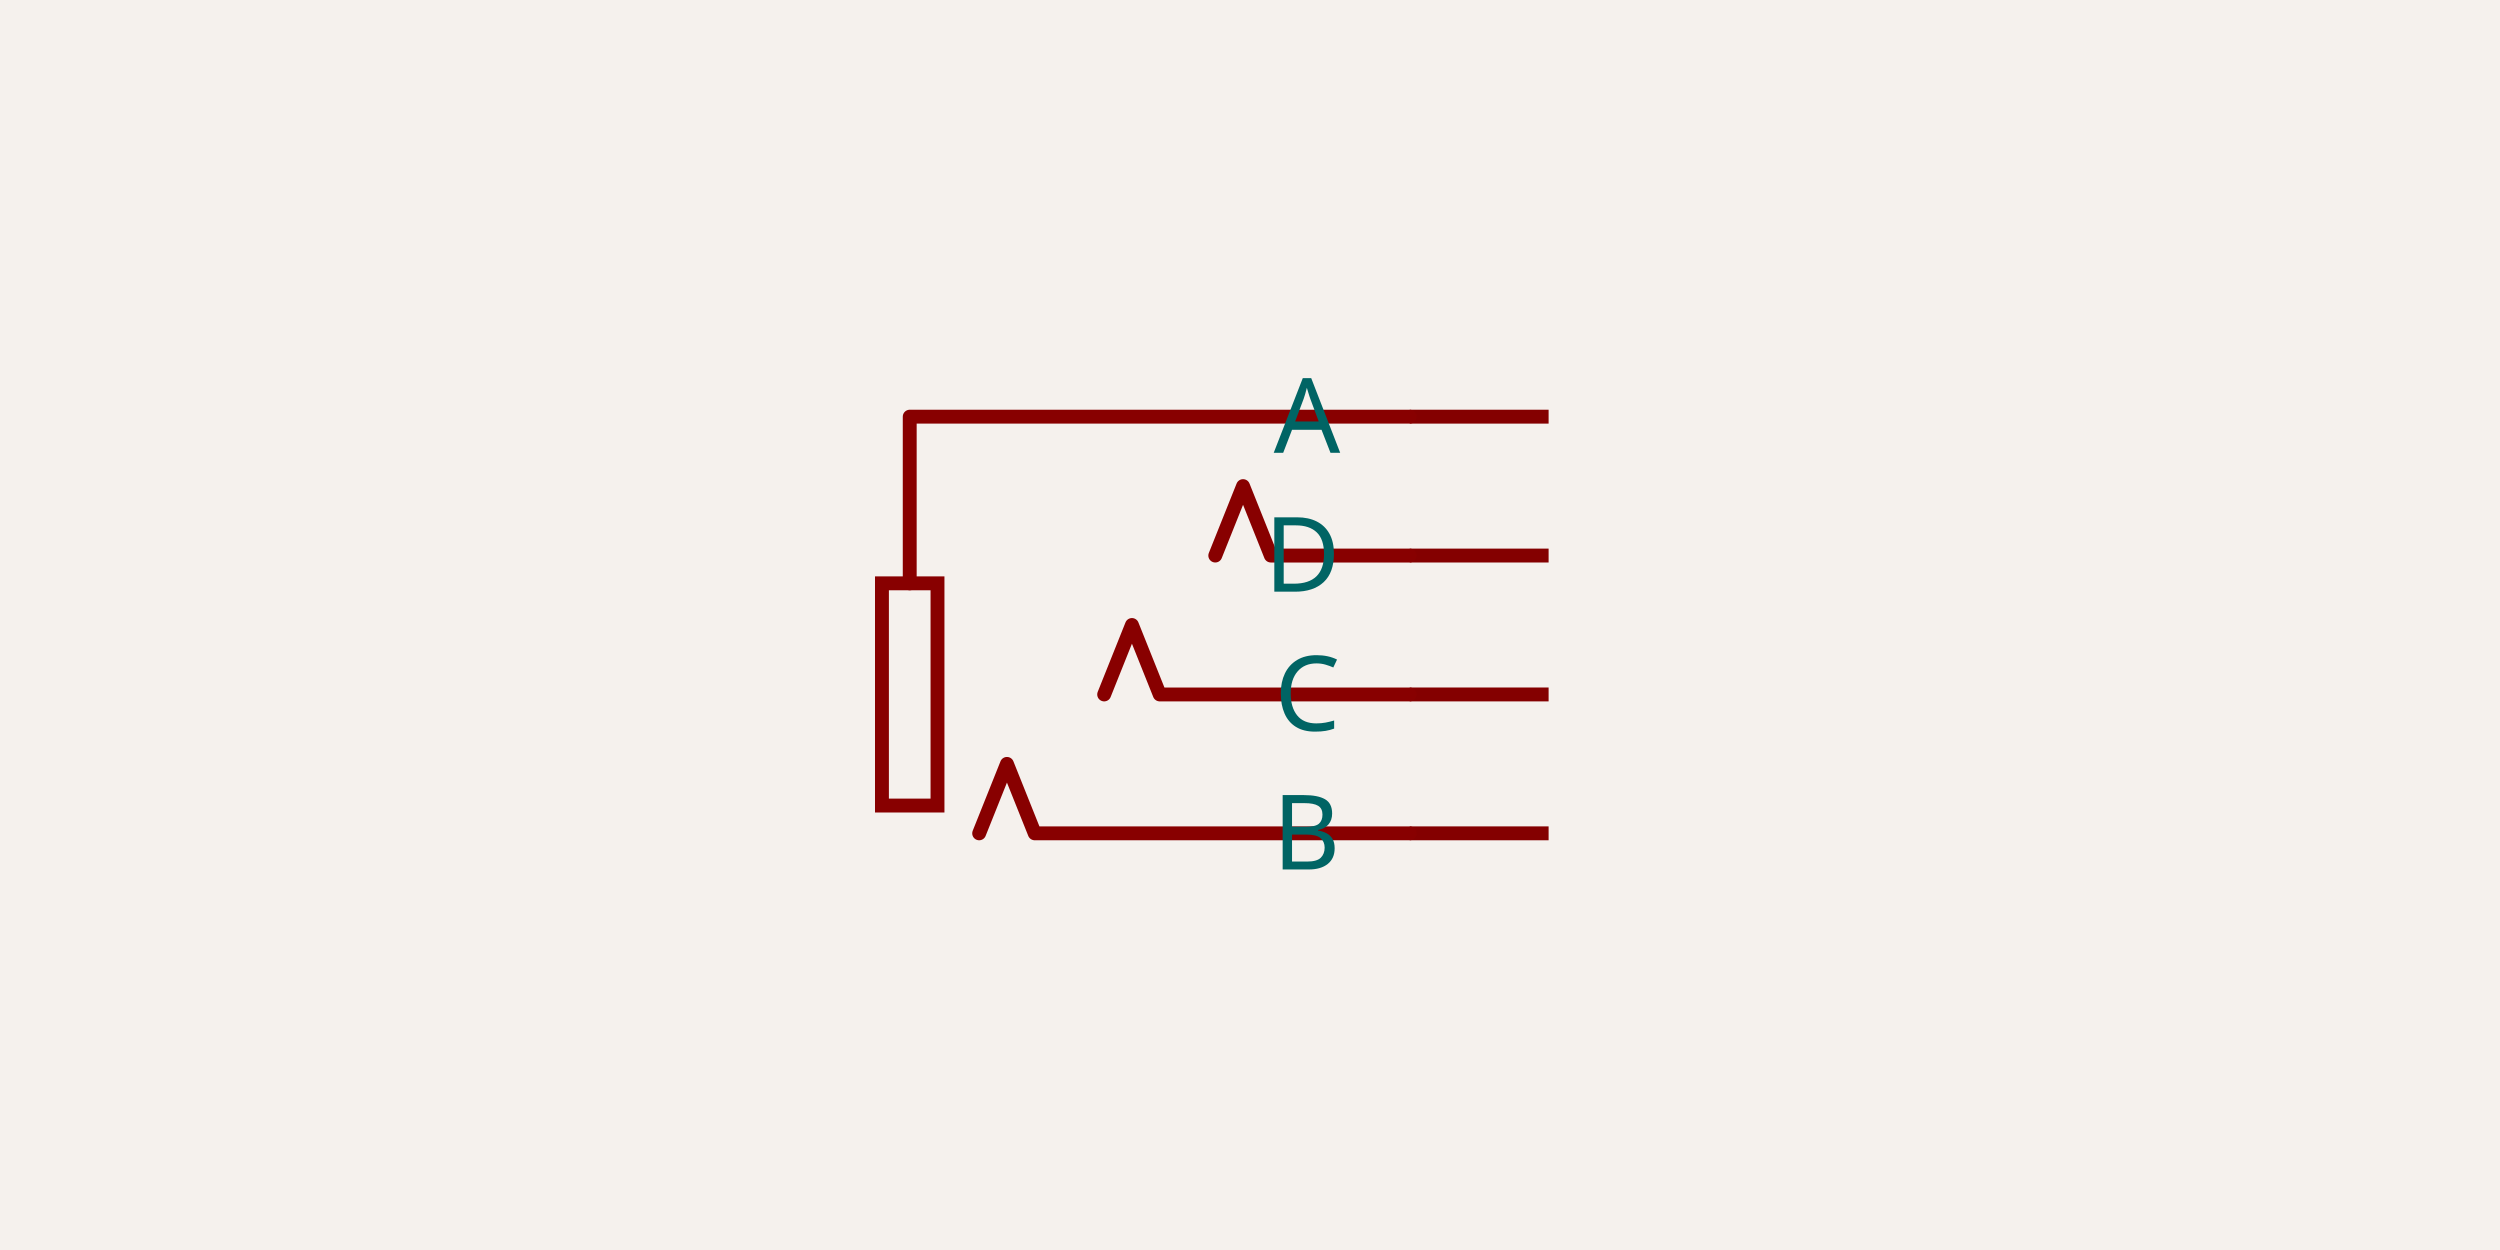
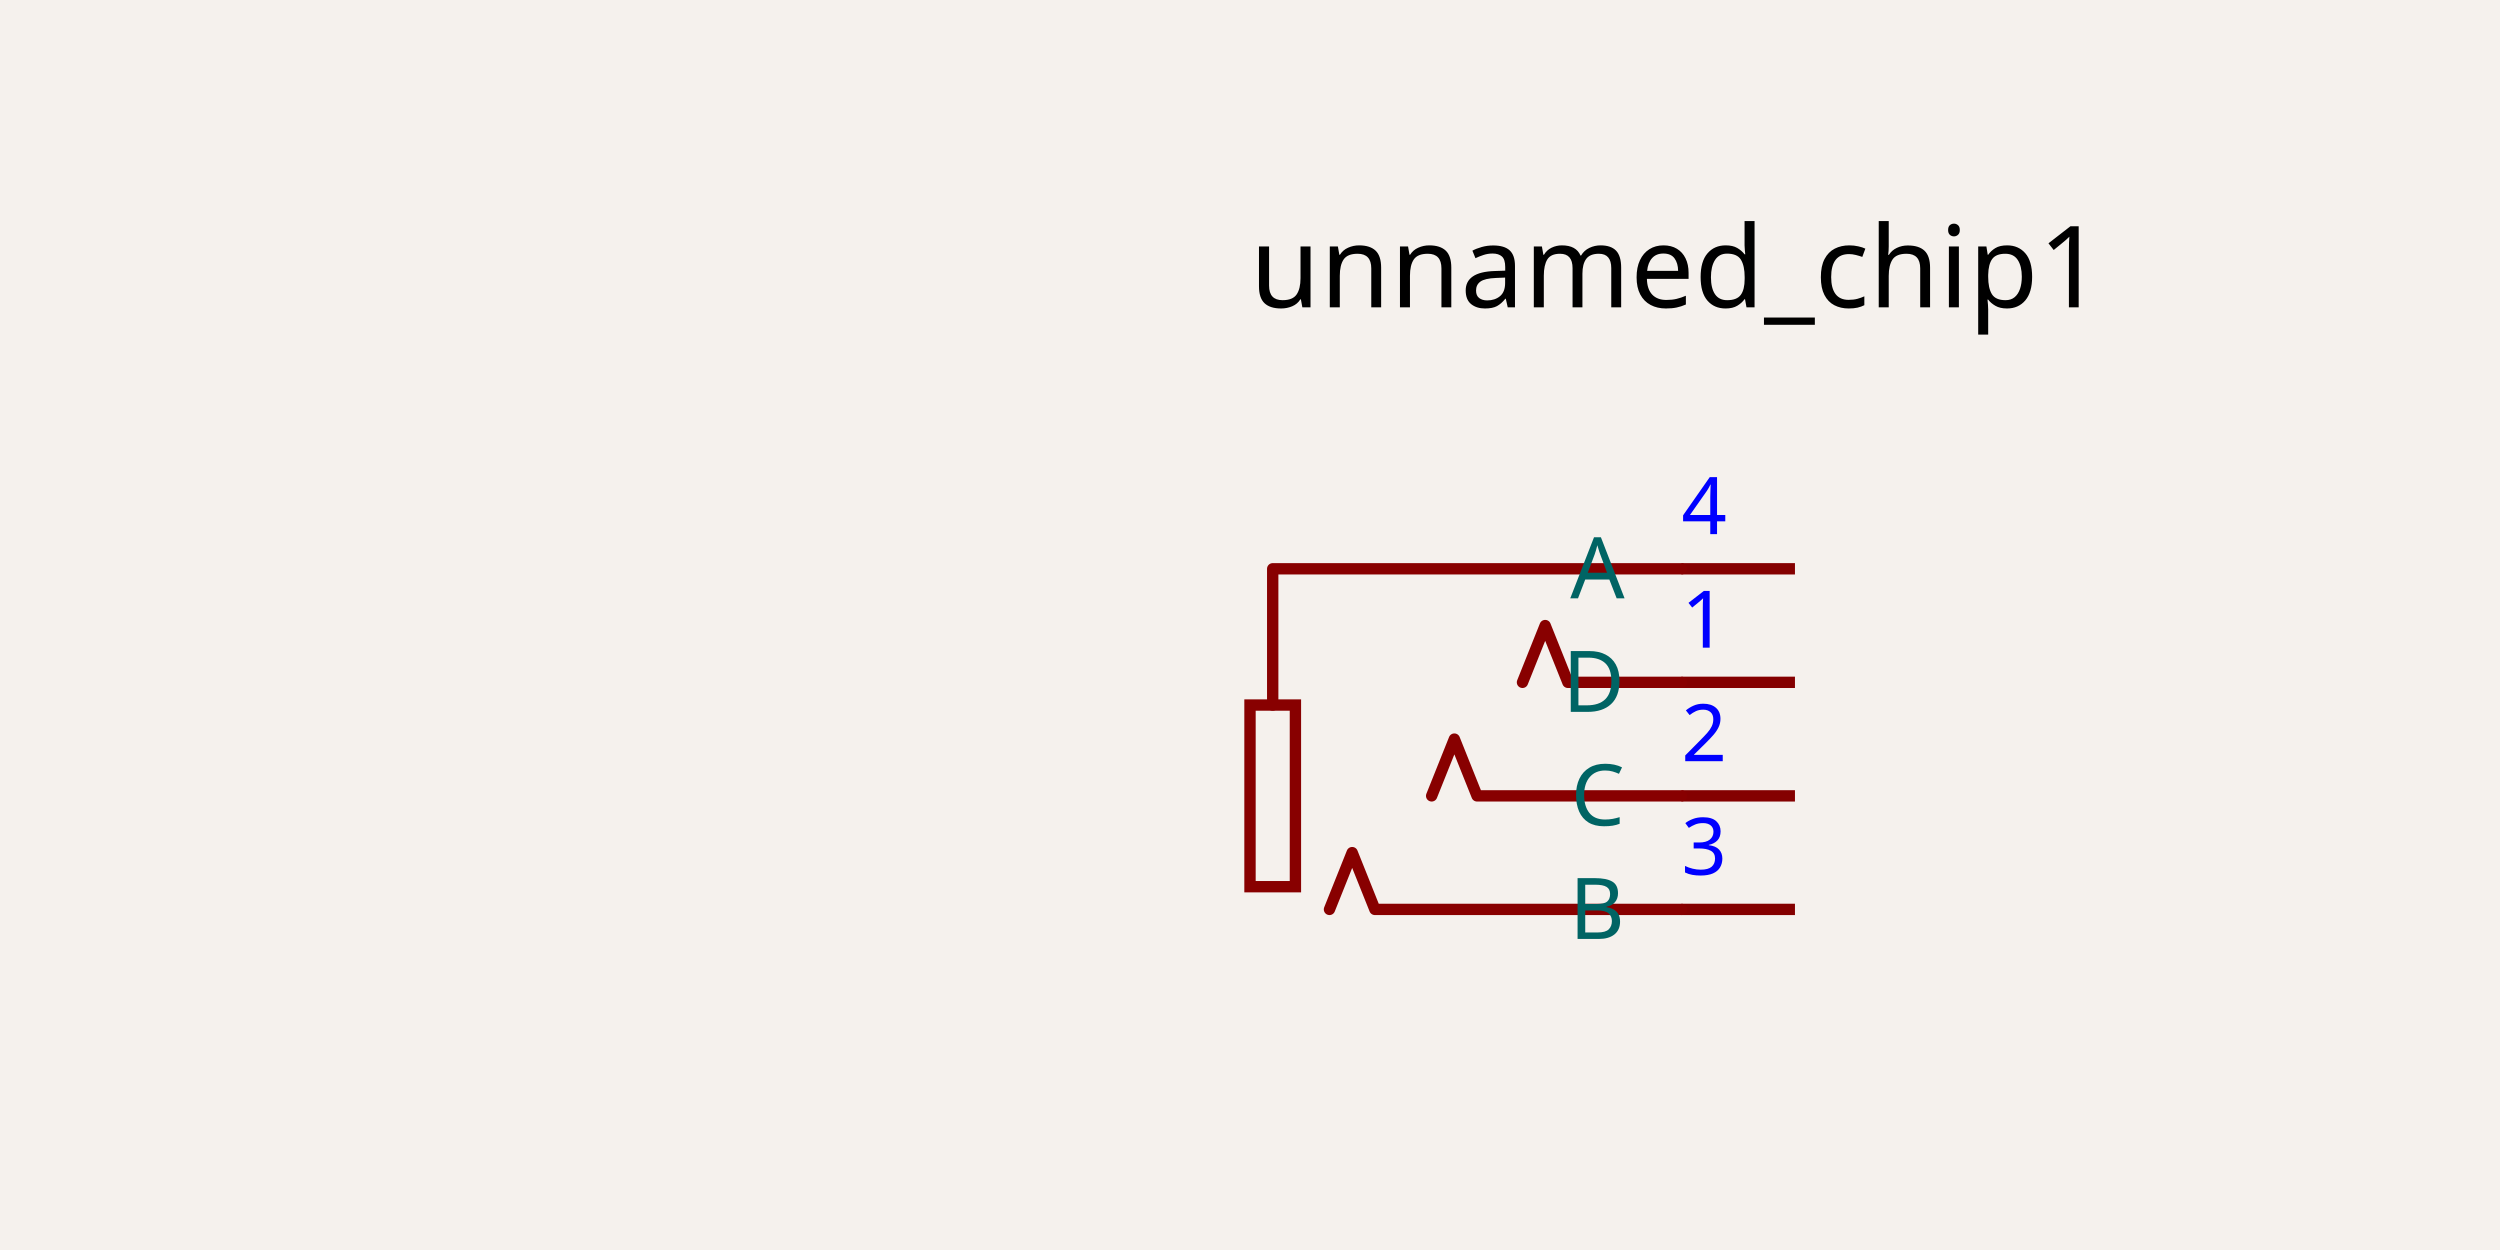
- <svg xmlns="http://www.w3.org/2000/svg" class="tscircuit-schematic" width="1200" height="600" style="background-color: rgb(245, 241, 237)" data-real-to-screen-transform="matrix(333.3333333333,0,0,-333.3333333333,676.6666666667,266.6666666667)" data-software-used-string="@tscircuit/core@0.0.1766">
+ <svg xmlns="http://www.w3.org/2000/svg" class="tscircuit-schematic" width="1200" height="600" style="background-color: rgb(245, 241, 237)" data-real-to-screen-transform="matrix(272.4795640327,0,0,-272.4795640327,807.0844686649,327.5204359673)" data-software-used-string="@tscircuit/core@0.0.1766">
  <style>
              .boundary { fill: rgb(245, 241, 237); }
              .schematic-boundary { fill: none; stroke: #fff; }
              .component { fill: none; stroke: rgb(132, 0, 0); }
              .chip { fill: rgb(255, 255, 194); stroke: rgb(132, 0, 0); }
              .component-pin { fill: none; stroke: rgb(132, 0, 0); }
              .text { font-family: sans-serif; fill: rgb(0, 150, 0); }
              .pin-number { fill: rgb(169, 0, 0); }
              .port-label { fill: rgb(0, 100, 100); }
              .component-name { fill: rgb(0, 100, 100); }
              
            </style>
  <rect class="boundary" x="0" y="0" width="1200" height="600" />
  <g class="sch-component" data-circuit-json-type="schematic_component" data-schematic-component-id="schematic_component_0">
-     <line class="sch-line" x1="743.333" y1="266.667" x2="676.667" y2="266.667" stroke="rgba(132, 0, 0)" stroke-width="6.667" data-schematic-line-id="schematic_line_0" data-schematic-component-id="schematic_component_0" />
-     <line class="sch-line" x1="743.333" y1="400" x2="676.667" y2="400" stroke="rgba(132, 0, 0)" stroke-width="6.667" data-schematic-line-id="schematic_line_1" data-schematic-component-id="schematic_component_0" />
-     <line class="sch-line" x1="743.333" y1="333.333" x2="676.667" y2="333.333" stroke="rgba(132, 0, 0)" stroke-width="6.667" data-schematic-line-id="schematic_line_2" data-schematic-component-id="schematic_component_0" />
-     <line class="sch-line" x1="743.333" y1="200" x2="676.667" y2="200" stroke="rgba(132, 0, 0)" stroke-width="6.667" data-schematic-line-id="schematic_line_3" data-schematic-component-id="schematic_component_0" />
-     <path class="sch-path" d="M 676.667 400 L 496.667 400 L 483.333 366.667 L 470 400" stroke="#880000" stroke-width="6.667" fill="none" stroke-linecap="round" stroke-linejoin="round" data-schematic-component-id="schematic_component_0" />
-     <path class="sch-path" d="M 676.667 266.667 L 610 266.667 L 596.667 233.333 L 583.333 266.667" stroke="#880000" stroke-width="6.667" fill="none" stroke-linecap="round" stroke-linejoin="round" data-schematic-component-id="schematic_component_0" />
-     <rect class="sch-rect" x="423.333" y="280" width="26.667" height="106.667" fill="none" stroke="#880000" stroke-width="6.667" data-schematic-rect-id="schematic_rect_0" data-schematic-component-id="schematic_component_0" />
-     <path class="sch-path" d="M 676.667 200 L 436.667 200 L 436.667 280" stroke="#880000" stroke-width="6.667" fill="none" stroke-linecap="round" stroke-linejoin="round" data-schematic-component-id="schematic_component_0" />
-     <path class="sch-path" d="M 676.667 333.333 L 556.667 333.333 L 543.333 300 L 530 333.333" stroke="#880000" stroke-width="6.667" fill="none" stroke-linecap="round" stroke-linejoin="round" data-schematic-component-id="schematic_component_0" />
-     <text class="port-label sch-pin-label" x="643.333" y="266.667" style="font-family: sans-serif;" fill="rgb(0, 100, 100)" text-anchor="end" dominant-baseline="middle" font-size="50px" transform="">D</text>
-     <text class="port-label sch-pin-label" x="643.333" y="400" style="font-family: sans-serif;" fill="rgb(0, 100, 100)" text-anchor="end" dominant-baseline="middle" font-size="50px" transform="">B</text>
-     <text class="port-label sch-pin-label" x="643.333" y="333.333" style="font-family: sans-serif;" fill="rgb(0, 100, 100)" text-anchor="end" dominant-baseline="middle" font-size="50px" transform="">C</text>
-     <text class="port-label sch-pin-label" x="643.333" y="200" style="font-family: sans-serif;" fill="rgb(0, 100, 100)" text-anchor="end" dominant-baseline="middle" font-size="50px" transform="">A</text>
+     <line class="sch-line" x1="861.58" y1="327.52" x2="807.084" y2="327.52" stroke="rgba(132, 0, 0)" stroke-width="5.45" data-schematic-line-id="schematic_line_0" data-schematic-component-id="schematic_component_0" />
+     <line class="sch-line" x1="861.58" y1="436.512" x2="807.084" y2="436.512" stroke="rgba(132, 0, 0)" stroke-width="5.45" data-schematic-line-id="schematic_line_1" data-schematic-component-id="schematic_component_0" />
+     <line class="sch-line" x1="861.58" y1="382.016" x2="807.084" y2="382.016" stroke="rgba(132, 0, 0)" stroke-width="5.45" data-schematic-line-id="schematic_line_2" data-schematic-component-id="schematic_component_0" />
+     <line class="sch-line" x1="861.58" y1="273.025" x2="807.084" y2="273.025" stroke="rgba(132, 0, 0)" stroke-width="5.45" data-schematic-line-id="schematic_line_3" data-schematic-component-id="schematic_component_0" />
+     <path class="sch-path" d="M 807.084 436.512 L 659.946 436.512 L 649.046 409.264 L 638.147 436.512" stroke="#880000" stroke-width="5.45" fill="none" stroke-linecap="round" stroke-linejoin="round" data-schematic-component-id="schematic_component_0" />
+     <path class="sch-path" d="M 807.084 327.52 L 752.589 327.52 L 741.689 300.272 L 730.79 327.52" stroke="#880000" stroke-width="5.45" fill="none" stroke-linecap="round" stroke-linejoin="round" data-schematic-component-id="schematic_component_0" />
+     <rect class="sch-rect" x="600" y="338.42" width="21.798" height="87.193" fill="none" stroke="#880000" stroke-width="5.45" data-schematic-rect-id="schematic_rect_0" data-schematic-component-id="schematic_component_0" />
+     <path class="sch-path" d="M 807.084 273.025 L 610.899 273.025 L 610.899 338.42" stroke="#880000" stroke-width="5.45" fill="none" stroke-linecap="round" stroke-linejoin="round" data-schematic-component-id="schematic_component_0" />
+     <path class="sch-path" d="M 807.084 382.016 L 708.992 382.016 L 698.093 354.768 L 687.193 382.016" stroke="#880000" stroke-width="5.45" fill="none" stroke-linecap="round" stroke-linejoin="round" data-schematic-component-id="schematic_component_0" />
+     <text class="port-label sch-pin-label" x="779.837" y="327.52" style="font-family: sans-serif;" fill="rgb(0, 100, 100)" text-anchor="end" dominant-baseline="middle" font-size="40.872px" transform="">D</text>
+     <text class="port-label sch-pin-label" x="779.837" y="436.512" style="font-family: sans-serif;" fill="rgb(0, 100, 100)" text-anchor="end" dominant-baseline="middle" font-size="40.872px" transform="">B</text>
+     <text class="port-label sch-pin-label" x="779.837" y="382.016" style="font-family: sans-serif;" fill="rgb(0, 100, 100)" text-anchor="end" dominant-baseline="middle" font-size="40.872px" transform="">C</text>
+     <text class="port-label sch-pin-label" x="779.837" y="273.025" style="font-family: sans-serif;" fill="rgb(0, 100, 100)" text-anchor="end" dominant-baseline="middle" font-size="40.872px" transform="">A</text>
  </g>
  <g class="schematic-port-hover sch-port-hover" data-schematic-port-id="source_port_0">
-     <circle cx="743.333" cy="266.667" r="13.333" fill="red" opacity="0" />
+     <circle cx="861.58" cy="327.52" r="10.899" fill="red" opacity="0" />
  </g>
  <g class="schematic-port-hover sch-port-hover" data-schematic-port-id="source_port_1">
-     <circle cx="743.333" cy="400" r="13.333" fill="red" opacity="0" />
+     <circle cx="861.58" cy="436.512" r="10.899" fill="red" opacity="0" />
  </g>
  <g class="schematic-port-hover sch-port-hover" data-schematic-port-id="source_port_2">
-     <circle cx="743.333" cy="333.333" r="13.333" fill="red" opacity="0" />
+     <circle cx="861.58" cy="382.016" r="10.899" fill="red" opacity="0" />
  </g>
  <g class="schematic-port-hover sch-port-hover" data-schematic-port-id="source_port_3">
-     <circle cx="743.333" cy="200" r="13.333" fill="red" opacity="0" />
+     <circle cx="861.58" cy="273.025" r="10.899" fill="red" opacity="0" />
  </g>
+   <text class="sch-text" x="807.084" y="322.071" fill="#0000FF" text-anchor="start" dominant-baseline="ideographic" font-family="sans-serif" font-size="38.147px" transform="rotate(0, 807.0845, 322.0708)">1</text>
+   <text class="sch-text" x="807.084" y="431.063" fill="#0000FF" text-anchor="start" dominant-baseline="ideographic" font-family="sans-serif" font-size="38.147px" transform="rotate(0, 807.0845, 431.0627)">3</text>
+   <text class="sch-text" x="807.084" y="376.567" fill="#0000FF" text-anchor="start" dominant-baseline="ideographic" font-family="sans-serif" font-size="38.147px" transform="rotate(0, 807.0845, 376.5668)">2</text>
+   <text class="sch-text" x="807.084" y="267.575" fill="#0000FF" text-anchor="start" dominant-baseline="ideographic" font-family="sans-serif" font-size="38.147px" transform="rotate(0, 807.0845, 267.5749)">4</text>
+   <text class="sch-text" x="600" y="163.488" fill="#000000" text-anchor="start" dominant-baseline="ideographic" font-family="sans-serif" font-size="54.496px" transform="rotate(0, 600, 163.4877)">unnamed_chip1</text>
</svg>
